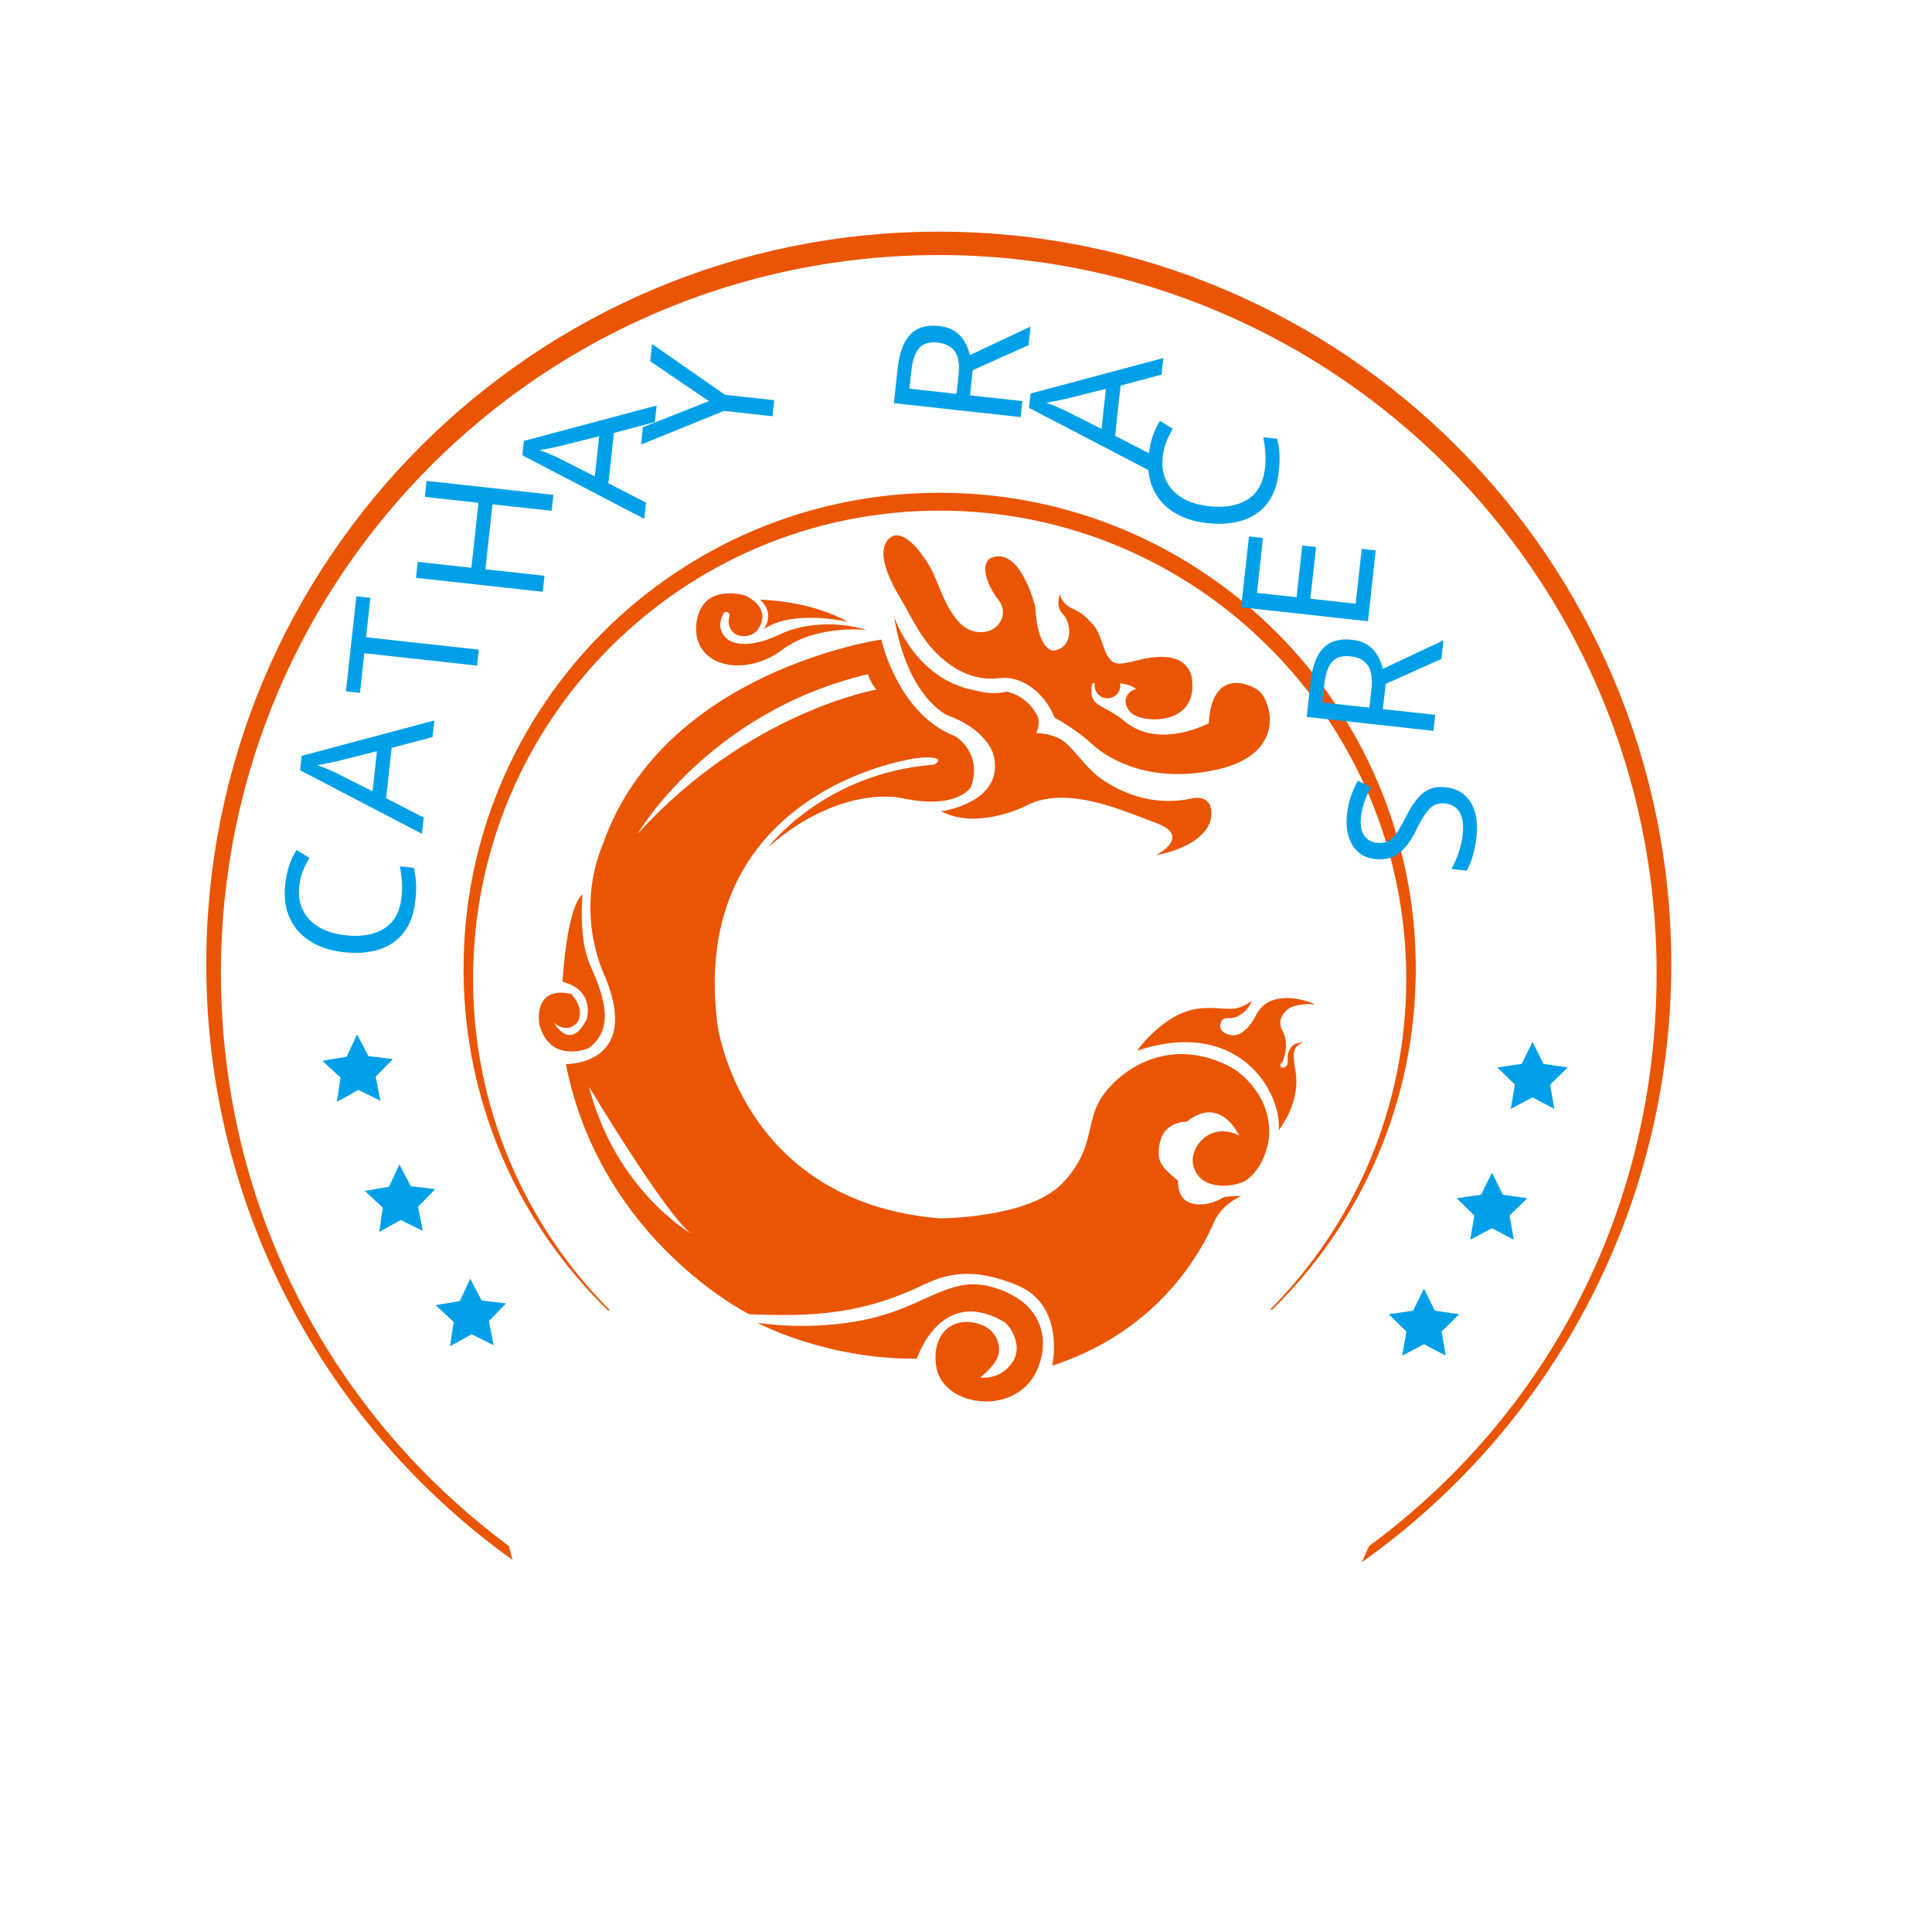
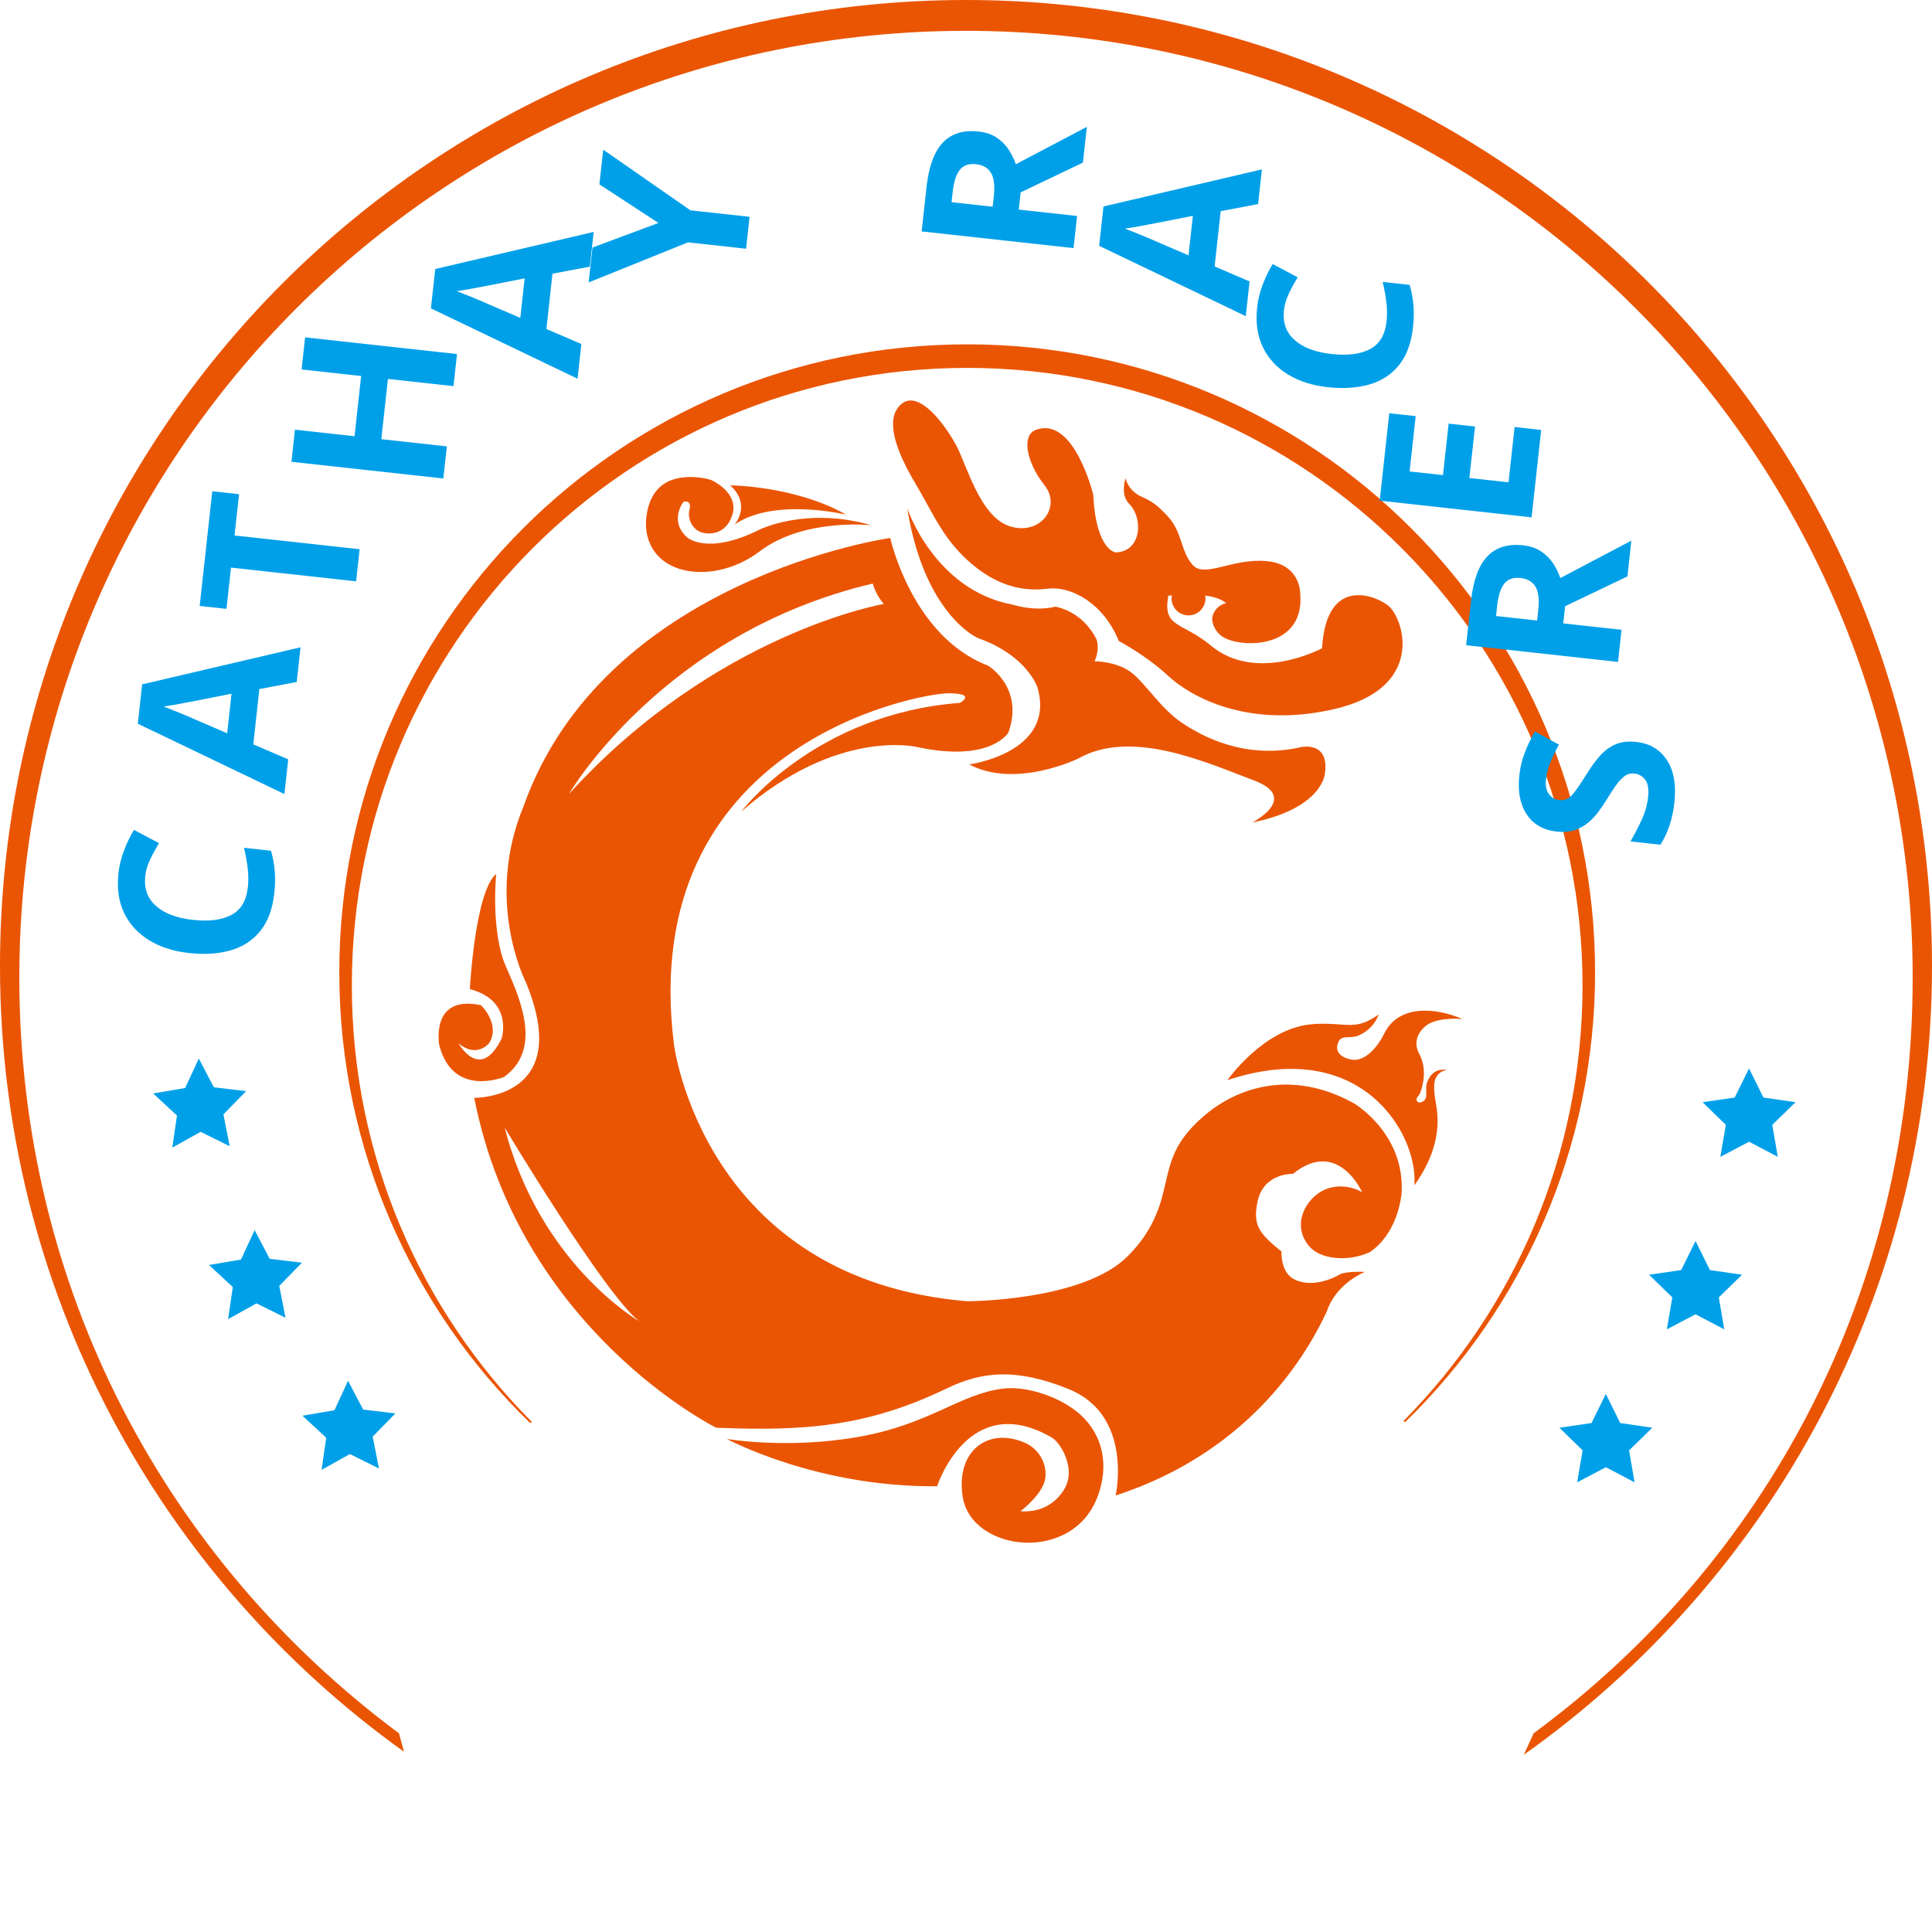
- <svg xmlns="http://www.w3.org/2000/svg" version="1.1" id="图层_1" x="0px" y="0px" width="595.28px" height="595.28px" viewBox="0 0 595.28 595.28" enable-background="new 0 0 595.28 595.28" xml:space="preserve">
-   <g>
-     <path fill="#EA5504" d="M174.356,327.869c10.704,54.377,56.519,77.074,56.519,77.074c20.551,0.854,35.324-0.215,53.948-9.209   c8.285-4.002,16.353-4.727,28.476,0.213c15.128,6.164,10.918,24.834,10.918,24.834c30.095-9.826,43.808-31.074,49.365-43.08   c2.227-6.586,8.864-9.152,8.864-9.152s-3.559-0.215-5.565,0.426c-4.667,2.723-8.992,2.572-11.349,1.07   c-2.829-1.805-2.566-6.264-2.566-6.264c-5.345-4.295-6.692-6.207-5.62-11.562c1.374-6.877,8.284-6.588,8.284-6.588   c10.515-8.48,16.174,4.293,16.174,4.293c-2.569-1.502-6.742-2.145-10.17,0.209c-3.423,2.355-6.102,7.707-2.248,12.361   c2.635,3.186,9.168,3.744,14.188,1.441c5.937-3.953,7.43-11.771,7.49-14.656c0.282-13.449-11.188-20.127-11.188-20.127   c-14.665-8.129-27.509-3.635-35.215,3.109c-7.909,6.916-7.709,11.881-9.635,18.945c-1.925,7.064-5.551,11.188-7.952,13.629   c-10.405,10.561-37.542,10.561-37.542,10.561c-61.656-5.137-68.505-59.945-68.505-59.945c-8.822-70.221,57.438-82.156,64.224-82.1   c6.666,0.05,2.57,2.25,2.57,2.25c-33.906,2.569-51.059,25.37-51.059,25.37c22.478-19.588,41.032-15.066,41.032-15.066   c17.302,3.729,21.372-3.397,21.372-3.397c3.73-10.513-4.749-15.604-4.749-15.604c-17.811-6.784-22.868-29.837-22.868-29.837   s-66.792,9.42-85.687,62.745c-9.16,22.05,0.481,40.871,0.481,40.871C197.872,328.303,174.356,327.869,174.356,327.869z    M196.488,256.882c0,0,21.836-37.576,70.988-49.166c0.648,2.619,2.572,4.773,2.572,4.773S230.81,219.164,196.488,256.882z    M181.482,334.852c0,0,23.31,38.908,31.402,45.213C212.885,380.064,189.617,366.658,181.482,334.852z" />
-     <path fill="#EA5504" d="M297.976,395.799c4.817-0.59,12.126,1.443,17.035,5.289c5.392,4.225,8.081,11.248,5.093,19.658   c-5.712,16.08-29.459,13.227-31.594,0.482c-1.758-10.506,5.539-16.492,14.297-12.861c4.185,1.734,5.804,6.281,4.709,9.42   c-1.196,3.432-5.548,6.676-5.548,6.676c5.762,0.391,8.833-2.803,10.259-5.18c2.945-4.908-1.124-11.291-3.211-12.201   c-19.27-10.92-26.513,11.539-26.513,11.539c-28.188,0.277-49.142-11.055-49.142-11.055s14.217,2.473,30.914-0.504   C280.97,404.082,287.821,397.018,297.976,395.799z" />
-     <path fill="#EA5504" d="M175.934,306.229c0,0,4.573,4.35,1.957,8.803c0,0-2.869,3.734-7.195,0.105c0,0,4.986,9.186,10.058-1.111   c0,0,2.839-8.871-7.422-11.547c0,0,1.182-22.759,6.158-26.912c0,0-1.374,13.501,2.353,21.838   c3.727,8.343,8.144,19.335-0.516,25.585c0,0-11.919,4.98-15.132-7.391C166.193,315.6,163.945,303.68,175.934,306.229z" />
-     <path fill="#EA5504" d="M241.034,200.206c-10.374,7.879-25.511,6.105-26.536-5.496c0,0-0.644-7.603,4.708-10.596   c4.098-2.295,9.871-0.896,10.632-0.531c1.678,0.795,6.201,3.611,4.822,8.062c-1.378,4.456-5.017,4.672-6.943,4.191   c-2.353-0.591-3.802-3.324-2.968-5.809c0,0,0.119-0.833-0.244-1.21c-0.365-0.375-1.209-0.292-1.339-0.104   c-0.947,1.369-2.651,5.091,0.963,8.243c0,0,4.691,4.262,16.903-1.843c0,0,10.854-5.429,26.121-1.016   C267.155,194.099,251.41,192.318,241.034,200.206z" />
-     <path fill="#EA5504" d="M235.2,193.91c0,0,4.001-4.516-1.027-9.135c0,0,15.15,0.092,27.105,6.857   C261.278,191.632,244.536,187.549,235.2,193.91z" />
-     <path fill="#EA5504" d="M292.042,220.459c0,0-12.461-5.252-16.532-30.357c0,0,6.355,19.163,24.675,22.554   c0,0,2.514,0.787,5.298,0.89c2.783,0.111,4.601-0.425,4.601-0.425s6.244,0.819,9.637,7.603c0,0,0.93,2.08-0.43,5.139   c0,0,5.317,0.023,8.711,2.735c3.392,2.717,6.729,8.258,11.532,11.537c4.806,3.278,14.93,8.82,28.158,5.77   c0,0,6.445-1.362,5.429,6.101c0,0-0.341,8.143-16.961,11.537c0,0,11.193-5.77,0.338-9.839c-10.854-4.07-28.496-12.213-41.049-5.091   c0,0-14.586,7.128-25.441,1.364c0,0,20.352-2.72,15.944-17.983C305.951,231.994,303.577,224.531,292.042,220.459z" />
-     <path fill="#EA5504" d="M388.047,212.997c-2.339-2.096-14.587-7.805-15.605,9.834c0,0-15.259,8.272-25.96-0.609   c-6.833-5.671-11.347-4.067-9.957-11.67c0,0,0.312-0.038,0.821-0.085c-0.044,0.237-0.071,0.479-0.071,0.729   c0,2.186,1.773,3.959,3.962,3.959c2.185,0,3.961-1.773,3.961-3.959c0-0.232-0.032-0.456-0.069-0.676   c1.967,0.267,3.81,0.795,4.924,1.799c0,0-2.288,0.27-3.143,2.836c-0.442,1.33,0.287,3.333,1.785,4.626   c3.634,3.126,19.675,3.731,18.658-9.501c0,0,0.267-7.033-7.806-7.798c-8.067-0.766-14.421,4.021-17.295,0.925   c-2.875-3.094-2.408-7.787-5.938-11.479c-1.54-1.606-2.895-3.133-5.816-4.392c-3.465-1.486-3.979-4.439-3.979-4.439   s-1.284,3.853,0.814,5.944c3.418,3.402,2.948,11.18-3.062,11.403c0,0-4.621-0.265-5.298-13.495c0,0-4.497-18.626-13.489-15.093   c-3.216,1.263-2.248,7.387,2.167,12.984c3.922,4.975-1.044,11.744-8.144,9.501c-7.103-2.245-10.131-14.624-12.648-19.112   c-3.695-6.584-9.101-12.464-12.688-9.476c-2.889,2.409-3.227,7.771,3.373,18.788c4.071,6.791,6.428,13.175,13.481,18.958   c6.646,5.447,12.638,5.986,17.301,5.427c5.815-0.697,13.23,3.731,16.623,12.211c0,0,6.444,3.395,11.535,8.141   c5.086,4.752,18.453,12.425,38.67,7.803C396.601,232.182,391.651,216.229,388.047,212.997z" />
-     <path fill="#EA5504" d="M268.125,303.889" />
-     <path fill="#EA5504" d="M350.332,323.746c0,0,8.188-11.717,19.107-13.004c4.339-0.51,7.633,0.221,10.195,0.08   c2.372-0.135,4.093-1.094,6.022-2.41c0,0-0.884,3.133-4.495,4.816c-2.188,1.021-4.176-0.318-4.978,1.77   c-0.806,2.084,0.611,3.438,3.05,3.934c3.34,0.68,6.404-3.326,7.707-6.021c3.371-6.986,12.201-6.102,18.302-3.453   c0,0-5.995-0.596-8.669,1.686c-1.669,1.43-2.891,3.693-1.443,6.424c1.775,3.357,1.049,6.883,0.312,8.947   c-0.396,1.119-0.916,1.086-0.916,1.691c0,0.6,0.505,0.916,1.123,0.68c1.929-0.723,0.722-2.766,1.284-4.457   c0.81-2.42,2.45-3.41,4.777-3.09c0,0-2.045,0.062-2.85,2.287c-0.468,1.291-0.161,3.723,0.28,6.223   c1.524,8.629-3.211,15.738-5.137,18.465C394.967,336.434,381.643,313.312,350.332,323.746z" />
+ <svg xmlns="http://www.w3.org/2000/svg" version="1.1" id="图层_1" x="0px" y="0px" width="451.386" height="451.386" viewBox="0 0 451.386 451.386" enable-background="new 0 0 595.28 595.28" xml:space="preserve">
+   <defs id="defs77" />
+   <g id="g4281">
+     <g transform="translate(-63.55903,-71.379)" id="g3">
+       <path id="path5" d="m 174.356,327.869 c 10.704,54.377 56.519,77.074 56.519,77.074 20.551,0.854 35.324,-0.215 53.948,-9.209 8.285,-4.002 16.353,-4.727 28.476,0.213 15.128,6.164 10.918,24.834 10.918,24.834 30.095,-9.826 43.808,-31.074 49.365,-43.08 2.227,-6.586 8.864,-9.152 8.864,-9.152 0,0 -3.559,-0.215 -5.565,0.426 -4.667,2.723 -8.992,2.572 -11.349,1.07 -2.829,-1.805 -2.566,-6.264 -2.566,-6.264 -5.345,-4.295 -6.692,-6.207 -5.62,-11.562 1.374,-6.877 8.284,-6.588 8.284,-6.588 10.515,-8.48 16.174,4.293 16.174,4.293 -2.569,-1.502 -6.742,-2.145 -10.17,0.209 -3.423,2.355 -6.102,7.707 -2.248,12.361 2.635,3.186 9.168,3.744 14.188,1.441 5.937,-3.953 7.43,-11.771 7.49,-14.656 0.282,-13.449 -11.188,-20.127 -11.188,-20.127 -14.665,-8.129 -27.509,-3.635 -35.215,3.109 -7.909,6.916 -7.709,11.881 -9.635,18.945 -1.925,7.064 -5.551,11.188 -7.952,13.629 -10.405,10.561 -37.542,10.561 -37.542,10.561 -61.656,-5.137 -68.505,-59.945 -68.505,-59.945 -8.822,-70.221 57.438,-82.156 64.224,-82.1 6.666,0.05 2.57,2.25 2.57,2.25 -33.906,2.569 -51.059,25.37 -51.059,25.37 22.478,-19.588 41.032,-15.066 41.032,-15.066 17.302,3.729 21.372,-3.397 21.372,-3.397 3.73,-10.513 -4.749,-15.604 -4.749,-15.604 -17.811,-6.784 -22.868,-29.837 -22.868,-29.837 0,0 -66.792,9.42 -85.687,62.745 -9.16,22.05 0.481,40.871 0.481,40.871 11.529,27.62 -11.987,27.186 -11.987,27.186 z m 22.132,-70.987 c 0,0 21.836,-37.576 70.988,-49.166 0.648,2.619 2.572,4.773 2.572,4.773 0,0 -39.238,6.675 -73.56,44.393 z m -15.006,77.97 c 0,0 23.31,38.908 31.402,45.213 0.001,-10e-4 -23.267,-13.407 -31.402,-45.213 z" style="fill:#ea5504" />
+       <path id="path7" d="m 297.976,395.799 c 4.817,-0.59 12.126,1.443 17.035,5.289 5.392,4.225 8.081,11.248 5.093,19.658 -5.712,16.08 -29.459,13.227 -31.594,0.482 -1.758,-10.506 5.539,-16.492 14.297,-12.861 4.185,1.734 5.804,6.281 4.709,9.42 -1.196,3.432 -5.548,6.676 -5.548,6.676 5.762,0.391 8.833,-2.803 10.259,-5.18 2.945,-4.908 -1.124,-11.291 -3.211,-12.201 -19.27,-10.92 -26.513,11.539 -26.513,11.539 -28.188,0.277 -49.142,-11.055 -49.142,-11.055 0,0 14.217,2.473 30.914,-0.504 16.695,-2.98 23.546,-10.044 33.701,-11.263 z" style="fill:#ea5504" />
+       <path id="path9" d="m 175.934,306.229 c 0,0 4.573,4.35 1.957,8.803 0,0 -2.869,3.734 -7.195,0.105 0,0 4.986,9.186 10.058,-1.111 0,0 2.839,-8.871 -7.422,-11.547 0,0 1.182,-22.759 6.158,-26.912 0,0 -1.374,13.501 2.353,21.838 3.727,8.343 8.144,19.335 -0.516,25.585 0,0 -11.919,4.98 -15.132,-7.391 -0.002,0.001 -2.25,-11.919 9.739,-9.37 z" style="fill:#ea5504" />
+       <path id="path11" d="m 241.034,200.206 c -10.374,7.879 -25.511,6.105 -26.536,-5.496 0,0 -0.644,-7.603 4.708,-10.596 4.098,-2.295 9.871,-0.896 10.632,-0.531 1.678,0.795 6.201,3.611 4.822,8.062 -1.378,4.456 -5.017,4.672 -6.943,4.191 -2.353,-0.591 -3.802,-3.324 -2.968,-5.809 0,0 0.119,-0.833 -0.244,-1.21 -0.365,-0.375 -1.209,-0.292 -1.339,-0.104 -0.947,1.369 -2.651,5.091 0.963,8.243 0,0 4.691,4.262 16.903,-1.843 0,0 10.854,-5.429 26.121,-1.016 0.002,0.002 -15.743,-1.779 -26.119,6.109 z" style="fill:#ea5504" />
+       <path id="path13" d="m 235.2,193.91 c 0,0 4.001,-4.516 -1.027,-9.135 0,0 15.15,0.092 27.105,6.857 0,0 -16.742,-4.083 -26.078,2.278 z" style="fill:#ea5504" />
+       <path id="path15" d="m 292.042,220.459 c 0,0 -12.461,-5.252 -16.532,-30.357 0,0 6.355,19.163 24.675,22.554 0,0 2.514,0.787 5.298,0.89 2.783,0.111 4.601,-0.425 4.601,-0.425 0,0 6.244,0.819 9.637,7.603 0,0 0.93,2.08 -0.43,5.139 0,0 5.317,0.023 8.711,2.735 3.392,2.717 6.729,8.258 11.532,11.537 4.806,3.278 14.93,8.82 28.158,5.77 0,0 6.445,-1.362 5.429,6.101 0,0 -0.341,8.143 -16.961,11.537 0,0 11.193,-5.77 0.338,-9.839 -10.854,-4.07 -28.496,-12.213 -41.049,-5.091 0,0 -14.586,7.128 -25.441,1.364 0,0 20.352,-2.72 15.944,-17.983 -10e-4,0 -2.375,-7.463 -13.91,-11.535 z" style="fill:#ea5504" />
+       <path id="path17" d="m 388.047,212.997 c -2.339,-2.096 -14.587,-7.805 -15.605,9.834 0,0 -15.259,8.272 -25.96,-0.609 -6.833,-5.671 -11.347,-4.067 -9.957,-11.67 0,0 0.312,-0.038 0.821,-0.085 -0.044,0.237 -0.071,0.479 -0.071,0.729 0,2.186 1.773,3.959 3.962,3.959 2.185,0 3.961,-1.773 3.961,-3.959 0,-0.232 -0.032,-0.456 -0.069,-0.676 1.967,0.267 3.81,0.795 4.924,1.799 0,0 -2.288,0.27 -3.143,2.836 -0.442,1.33 0.287,3.333 1.785,4.626 3.634,3.126 19.675,3.731 18.658,-9.501 0,0 0.267,-7.033 -7.806,-7.798 -8.067,-0.766 -14.421,4.021 -17.295,0.925 -2.875,-3.094 -2.408,-7.787 -5.938,-11.479 -1.54,-1.606 -2.895,-3.133 -5.816,-4.392 -3.465,-1.486 -3.979,-4.439 -3.979,-4.439 0,0 -1.284,3.853 0.814,5.944 3.418,3.402 2.948,11.18 -3.062,11.403 0,0 -4.621,-0.265 -5.298,-13.495 0,0 -4.497,-18.626 -13.489,-15.093 -3.216,1.263 -2.248,7.387 2.167,12.984 3.922,4.975 -1.044,11.744 -8.144,9.501 -7.103,-2.245 -10.131,-14.624 -12.648,-19.112 -3.695,-6.584 -9.101,-12.464 -12.688,-9.476 -2.889,2.409 -3.227,7.771 3.373,18.788 4.071,6.791 6.428,13.175 13.481,18.958 6.646,5.447 12.638,5.986 17.301,5.427 5.815,-0.697 13.23,3.731 16.623,12.211 0,0 6.444,3.395 11.535,8.141 5.086,4.752 18.453,12.425 38.67,7.803 21.447,-4.899 16.497,-20.852 12.893,-24.084 z" style="fill:#ea5504" />
+       <path id="path19" d="M 268.125,303.889" style="fill:#ea5504" />
+       <path id="path21" d="m 350.332,323.746 c 0,0 8.188,-11.717 19.107,-13.004 4.339,-0.51 7.633,0.221 10.195,0.08 2.372,-0.135 4.093,-1.094 6.022,-2.41 0,0 -0.884,3.133 -4.495,4.816 -2.188,1.021 -4.176,-0.318 -4.978,1.77 -0.806,2.084 0.611,3.438 3.05,3.934 3.34,0.68 6.404,-3.326 7.707,-6.021 3.371,-6.986 12.201,-6.102 18.302,-3.453 0,0 -5.995,-0.596 -8.669,1.686 -1.669,1.43 -2.891,3.693 -1.443,6.424 1.775,3.357 1.049,6.883 0.312,8.947 -0.396,1.119 -0.916,1.086 -0.916,1.691 0,0.6 0.505,0.916 1.123,0.68 1.929,-0.723 0.722,-2.766 1.284,-4.457 0.81,-2.42 2.45,-3.41 4.777,-3.09 0,0 -2.045,0.062 -2.85,2.287 -0.468,1.291 -0.161,3.723 0.28,6.223 1.524,8.629 -3.211,15.738 -5.137,18.465 0.964,-11.88 -12.36,-35.002 -43.671,-24.568 z" style="fill:#ea5504" />
+     </g>
+     <path id="path23" d="m 369.736,230.252 c 0,39.707 -15.983,75.662 -41.84,101.748 0.134,0.082 0.266,0.172 0.391,0.266 27.375,-26.646 44.382,-63.891 44.382,-105.113 0,-81.02 -65.68,-146.702 -146.7,-146.702 -81.02,0 -146.698,65.682 -146.698,146.702 0,41.316 17.087,78.64 44.576,105.298 0.147,-0.07 0.299,-0.135 0.453,-0.197 -26.007,-26.109 -42.097,-62.166 -42.097,-102.002 0,-79.695 64.366,-144.298 143.767,-144.298 79.4,0 143.766,64.603 143.766,144.298 z" style="fill:#ea5504" />
+     <g transform="translate(-63.55903,-71.379)" id="g25">
+       <polygon id="polygon27" points="477.63,334.188 478.912,341.658 472.2,338.129 465.492,341.658 466.775,334.188 461.346,328.893 468.846,327.805 472.2,321.008 475.558,327.805 483.058,328.893 " style="fill:#00a0e9" />
+       <polygon id="polygon29" points="465.131,374.498 466.412,381.967 459.701,378.443 452.992,381.967 454.274,374.498 448.843,369.205 456.346,368.115 459.701,361.316 463.056,368.115 470.56,369.205 " style="fill:#00a0e9" />
+       <polygon id="polygon31" points="444.177,410.234 445.457,417.709 438.747,414.18 432.034,417.709 433.318,410.234 427.889,404.943 435.393,403.855 438.747,397.053 442.101,403.855 449.604,404.943 " style="fill:#00a0e9" />
+     </g>
+     <g transform="translate(-63.55903,-71.379)" id="g33">
+       <polygon id="polygon35" points="104.906,332.008 103.812,339.508 110.431,335.816 117.225,339.178 115.76,331.74 121.057,326.316 113.527,325.408 110.011,318.695 106.82,325.576 99.349,326.85 " style="fill:#00a0e9" />
+       <polygon id="polygon37" points="117.949,372.084 116.851,379.586 123.473,375.893 130.268,379.254 128.804,371.816 134.098,366.393 126.572,365.488 123.052,358.775 119.864,365.652 112.392,366.93 " style="fill:#00a0e9" />
+       <polygon id="polygon39" points="139.777,407.299 138.68,414.797 145.302,411.104 152.098,414.467 150.631,407.029 155.93,401.607 148.403,400.701 144.88,393.984 141.696,400.867 134.223,402.139 " style="fill:#00a0e9" />
+     </g>
+     <path id="path41" d="M 225.69,0 C 101.044,0 -3.4e-5,101.047 -3.4e-5,225.697 c 0,75.661 37.235,142.629 94.382,183.575 l -1.155,-4.301 c -54.258,-40.309 -88.713,-103.799 -88.713,-176.588 0,-122.148 99.025,-221.178 221.177,-221.178 122.154,0 221.18,99.03 221.18,221.178 0,73.082 -33.927,136.312 -88.567,176.588 l -2.272,4.994 c 57.695,-40.883 95.354,-108.176 95.354,-184.268 C 451.383,101.047 350.337,0 225.69,0 Z" style="fill:#ea5504" />
+     <path id="path43" d="m 400.856,344.857 c -65.747,96.254 -197.071,120.986 -293.328,55.24 C 11.272,334.349 -13.46,203.021 52.285,106.771 118.031,10.513 249.359,-14.219 345.611,51.527 c 96.257,65.746 120.992,197.076 55.245,293.33 z" style="fill:none" />
+     <text y="85.994" x="-219.414" style="font-style:normal;font-variant:normal;font-weight:bold;font-stretch:normal;font-size:50px;line-height:125%;font-family:'Avenir Next';-inkscape-font-specification:'Avenir Next, Bold';text-align:start;writing-mode:lr;text-anchor:start;" id="text45" transform="matrix(0.1092021,-0.9940196,0.9940196,0.1092021,0,0)">
+       <tspan style="font-style:normal;font-variant:normal;font-weight:bold;font-stretch:normal;font-size:50px;line-height:125%;font-family:'Avenir Next';-inkscape-font-specification:'Avenir Next, Bold';text-align:start;writing-mode:lr;text-anchor:start;fill:#00a0e9;" id="tspan47" font-size="55.052" y="85.994" x="-219.414">C</tspan>
+       <tspan style="font-style:normal;font-variant:normal;font-weight:bold;font-stretch:normal;font-size:50px;line-height:125%;font-family:'Avenir Next';-inkscape-font-specification:'Avenir Next, Bold';text-align:start;writing-mode:lr;text-anchor:start;fill:#00a0e9;" id="tspan49" rotate="14.834" font-size="55.052" y="86.315" x="-177.156">A</tspan>
+       <tspan style="font-style:normal;font-variant:normal;font-weight:bold;font-stretch:normal;font-size:50px;line-height:125%;font-family:'Avenir Next';-inkscape-font-specification:'Avenir Next, Bold';text-align:start;writing-mode:lr;text-anchor:start;fill:#00a0e9;" id="tspan51" rotate="28.995" font-size="55.052" y="97.535" x="-136.627">T</tspan>
+       <tspan style="font-style:normal;font-variant:normal;font-weight:bold;font-stretch:normal;font-size:50px;line-height:125%;font-family:'Avenir Next';-inkscape-font-specification:'Avenir Next, Bold';text-align:start;writing-mode:lr;text-anchor:start;fill:#00a0e9;" id="tspan53" rotate="42.171" font-size="55.052" y="115.169" x="-104.313">H</tspan>
+       <tspan style="font-style:normal;font-variant:normal;font-weight:bold;font-stretch:normal;font-size:50px;line-height:125%;font-family:'Avenir Next';-inkscape-font-specification:'Avenir Next, Bold';text-align:start;writing-mode:lr;text-anchor:start;fill:#00a0e9;" id="tspan55" rotate="57.002" font-size="55.052" y="143.79" x="-73.213">A</tspan>
+       <tspan style="font-style:normal;font-variant:normal;font-weight:bold;font-stretch:normal;font-size:50px;line-height:125%;font-family:'Avenir Next';-inkscape-font-specification:'Avenir Next, Bold';text-align:start;writing-mode:lr;text-anchor:start;fill:#00a0e9;" id="tspan57" rotate="71.189" font-size="55.052" y="179.615" x="-50.574">Y</tspan>
+       <tspan style="font-style:normal;font-variant:normal;font-weight:bold;font-stretch:normal;font-size:50px;line-height:125%;font-family:'Avenir Next';-inkscape-font-specification:'Avenir Next, Bold';text-align:start;writing-mode:lr;text-anchor:start;fill:#00a0e9;" id="tspan59" rotate="81.373" font-size="55.052" y="217.886" x="-38.854" />
+       <tspan style="font-style:normal;font-variant:normal;font-weight:bold;font-stretch:normal;font-size:50px;line-height:125%;font-family:'Avenir Next';-inkscape-font-specification:'Avenir Next, Bold';text-align:start;writing-mode:lr;text-anchor:start;fill:#00a0e9;" id="tspan61" rotate="88.125" font-size="55.052" y="237.053" x="-36.187" />
+       <tspan style="font-style:normal;font-variant:normal;font-weight:bold;font-stretch:normal;font-size:50px;line-height:125%;font-family:'Avenir Next';-inkscape-font-specification:'Avenir Next, Bold';text-align:start;writing-mode:lr;text-anchor:start;fill:#00a0e9;" id="tspan63" rotate="98.93" font-size="55.052" y="255.651" x="-34.732">R</tspan>
+       <tspan style="font-style:normal;font-variant:normal;font-weight:bold;font-stretch:normal;font-size:50px;line-height:125%;font-family:'Avenir Next';-inkscape-font-specification:'Avenir Next, Bold';text-align:start;writing-mode:lr;text-anchor:start;fill:#00a0e9;" id="tspan65" rotate="113.728" font-size="55.052" y="297.383" x="-41.64">A</tspan>
+       <tspan style="font-style:normal;font-variant:normal;font-weight:bold;font-stretch:normal;font-size:50px;line-height:125%;font-family:'Avenir Next';-inkscape-font-specification:'Avenir Next, Bold';text-align:start;writing-mode:lr;text-anchor:start;fill:#00a0e9;" id="tspan67" rotate="128.296" font-size="55.052" y="336.003" x="-58.948">C</tspan>
+       <tspan style="font-style:normal;font-variant:normal;font-weight:bold;font-stretch:normal;font-size:50px;line-height:125%;font-family:'Avenir Next';-inkscape-font-specification:'Avenir Next, Bold';text-align:start;writing-mode:lr;text-anchor:start;fill:#00a0e9;" id="tspan69" rotate="142.636" font-size="55.052" y="368.894" x="-85.573">E</tspan>
+       <tspan style="font-style:normal;font-variant:normal;font-weight:bold;font-stretch:normal;font-size:50px;line-height:125%;font-family:'Avenir Next';-inkscape-font-specification:'Avenir Next, Bold';text-align:start;writing-mode:lr;text-anchor:start;fill:#00a0e9;" id="tspan71" rotate="156.86" font-size="55.052" y="392.657" x="-116.941">R</tspan>
+       <tspan style="font-style:normal;font-variant:normal;font-weight:bold;font-stretch:normal;font-size:50px;line-height:125%;font-family:'Avenir Next';-inkscape-font-specification:'Avenir Next, Bold';text-align:start;writing-mode:lr;text-anchor:start;fill:#00a0e9;" id="tspan73" rotate="170.997" font-size="55.052" y="408.837" x="-156.109">S</tspan>
+     </text>
  </g>
-   <path fill="#EA5504" d="M433.295,301.631c0,39.707-15.983,75.662-41.84,101.748c0.134,0.082,0.266,0.172,0.391,0.266  c27.375-26.646,44.382-63.891,44.382-105.113c0-81.02-65.68-146.702-146.7-146.702s-146.698,65.682-146.698,146.702  c0,41.316,17.087,78.64,44.576,105.298c0.147-0.07,0.299-0.135,0.453-0.197c-26.007-26.109-42.097-62.166-42.097-102.002  c0-79.695,64.366-144.298,143.767-144.298C368.929,157.333,433.295,221.936,433.295,301.631z" />
-   <g>
-     <polygon fill="#00A0E9" points="472.2,321.008 475.558,327.805 483.058,328.893 477.63,334.188 478.912,341.658 472.2,338.129    465.492,341.658 466.775,334.188 461.346,328.893 468.846,327.805  " />
-     <polygon fill="#00A0E9" points="459.701,361.316 463.056,368.115 470.56,369.205 465.131,374.498 466.412,381.967 459.701,378.443    452.992,381.967 454.274,374.498 448.843,369.205 456.346,368.115  " />
-     <polygon fill="#00A0E9" points="438.747,397.053 442.101,403.855 449.604,404.943 444.177,410.234 445.457,417.709 438.747,414.18    432.034,417.709 433.318,410.234 427.889,404.943 435.393,403.855  " />
-   </g>
-   <g>
-     <polygon fill="#00A0E9" points="110.011,318.695 106.82,325.576 99.349,326.85 104.906,332.008 103.812,339.508 110.431,335.816    117.225,339.178 115.76,331.74 121.057,326.316 113.527,325.408  " />
-     <polygon fill="#00A0E9" points="123.052,358.775 119.864,365.652 112.392,366.93 117.949,372.084 116.851,379.586 123.473,375.893    130.268,379.254 128.804,371.816 134.098,366.393 126.572,365.488  " />
-     <polygon fill="#00A0E9" points="144.88,393.984 141.696,400.867 134.223,402.139 139.777,407.299 138.68,414.797 145.302,411.104    152.098,414.467 150.631,407.029 155.93,401.607 148.403,400.701  " />
-   </g>
-   <path fill="#EA5504" d="M289.249,71.379c-124.646,0-225.69,101.047-225.69,225.697c0,75.661,37.235,142.629,94.382,183.575  l-1.155-4.301c-54.258-40.309-88.713-103.799-88.713-176.588c0-122.148,99.025-221.178,221.177-221.178  c122.154,0,221.18,99.03,221.18,221.178c0,73.082-33.927,136.312-88.567,176.588l-2.272,4.994  c57.695-40.883,95.354-108.176,95.354-184.268C514.942,172.426,413.896,71.379,289.249,71.379z" />
-   <path fill="none" d="M464.415,416.236c-65.747,96.254-197.071,120.986-293.328,55.24c-96.256-65.748-120.988-197.076-55.243-293.326  C181.59,81.892,312.918,57.16,409.17,122.906C505.427,188.652,530.162,319.982,464.415,416.236z" />
-   <text transform="matrix(0.1092 -0.994 0.994 0.1092 125.0781 298.8711)">
-     <tspan x="0" y="0" fill="#00A0E9" font-family="'Arial-BoldMT'" font-size="55.052">C</tspan>
-     <tspan x="42.258" y="0.321" fill="#00A0E9" font-family="'Arial-BoldMT'" font-size="55.052" rotate="14.834">A</tspan>
-     <tspan x="82.788" y="11.541" fill="#00A0E9" font-family="'Arial-BoldMT'" font-size="55.052" rotate="28.995">T</tspan>
-     <tspan x="115.103" y="29.176" fill="#00A0E9" font-family="'Arial-BoldMT'" font-size="55.052" rotate="42.171">H</tspan>
-     <tspan x="146.203" y="57.797" fill="#00A0E9" font-family="'Arial-BoldMT'" font-size="55.052" rotate="57.002">A</tspan>
-     <tspan x="168.843" y="93.623" fill="#00A0E9" font-family="'Arial-BoldMT'" font-size="55.052" rotate="71.189">Y</tspan>
-     <tspan x="180.563" y="131.895" fill="#00A0E9" font-family="'Arial-BoldMT'" font-size="55.052" rotate="81.373"> </tspan>
-     <tspan x="183.23" y="151.062" fill="#00A0E9" font-family="'Arial-BoldMT'" font-size="55.052" rotate="88.125"> </tspan>
-     <tspan x="184.685" y="169.661" fill="#00A0E9" font-family="'Arial-BoldMT'" font-size="55.052" rotate="98.93">R</tspan>
-     <tspan x="177.777" y="211.393" fill="#00A0E9" font-family="'Arial-BoldMT'" font-size="55.052" rotate="113.728">A</tspan>
-     <tspan x="160.469" y="250.014" fill="#00A0E9" font-family="'Arial-BoldMT'" font-size="55.052" rotate="128.296">C</tspan>
-     <tspan x="133.843" y="282.906" fill="#00A0E9" font-family="'Arial-BoldMT'" font-size="55.052" rotate="142.636">E</tspan>
-     <tspan x="102.475" y="306.669" fill="#00A0E9" font-family="'Arial-BoldMT'" font-size="55.052" rotate="156.86">R</tspan>
-     <tspan x="63.306" y="322.85" fill="#00A0E9" font-family="'Arial-BoldMT'" font-size="55.052" rotate="170.997">S</tspan>
-   </text>
</svg>
